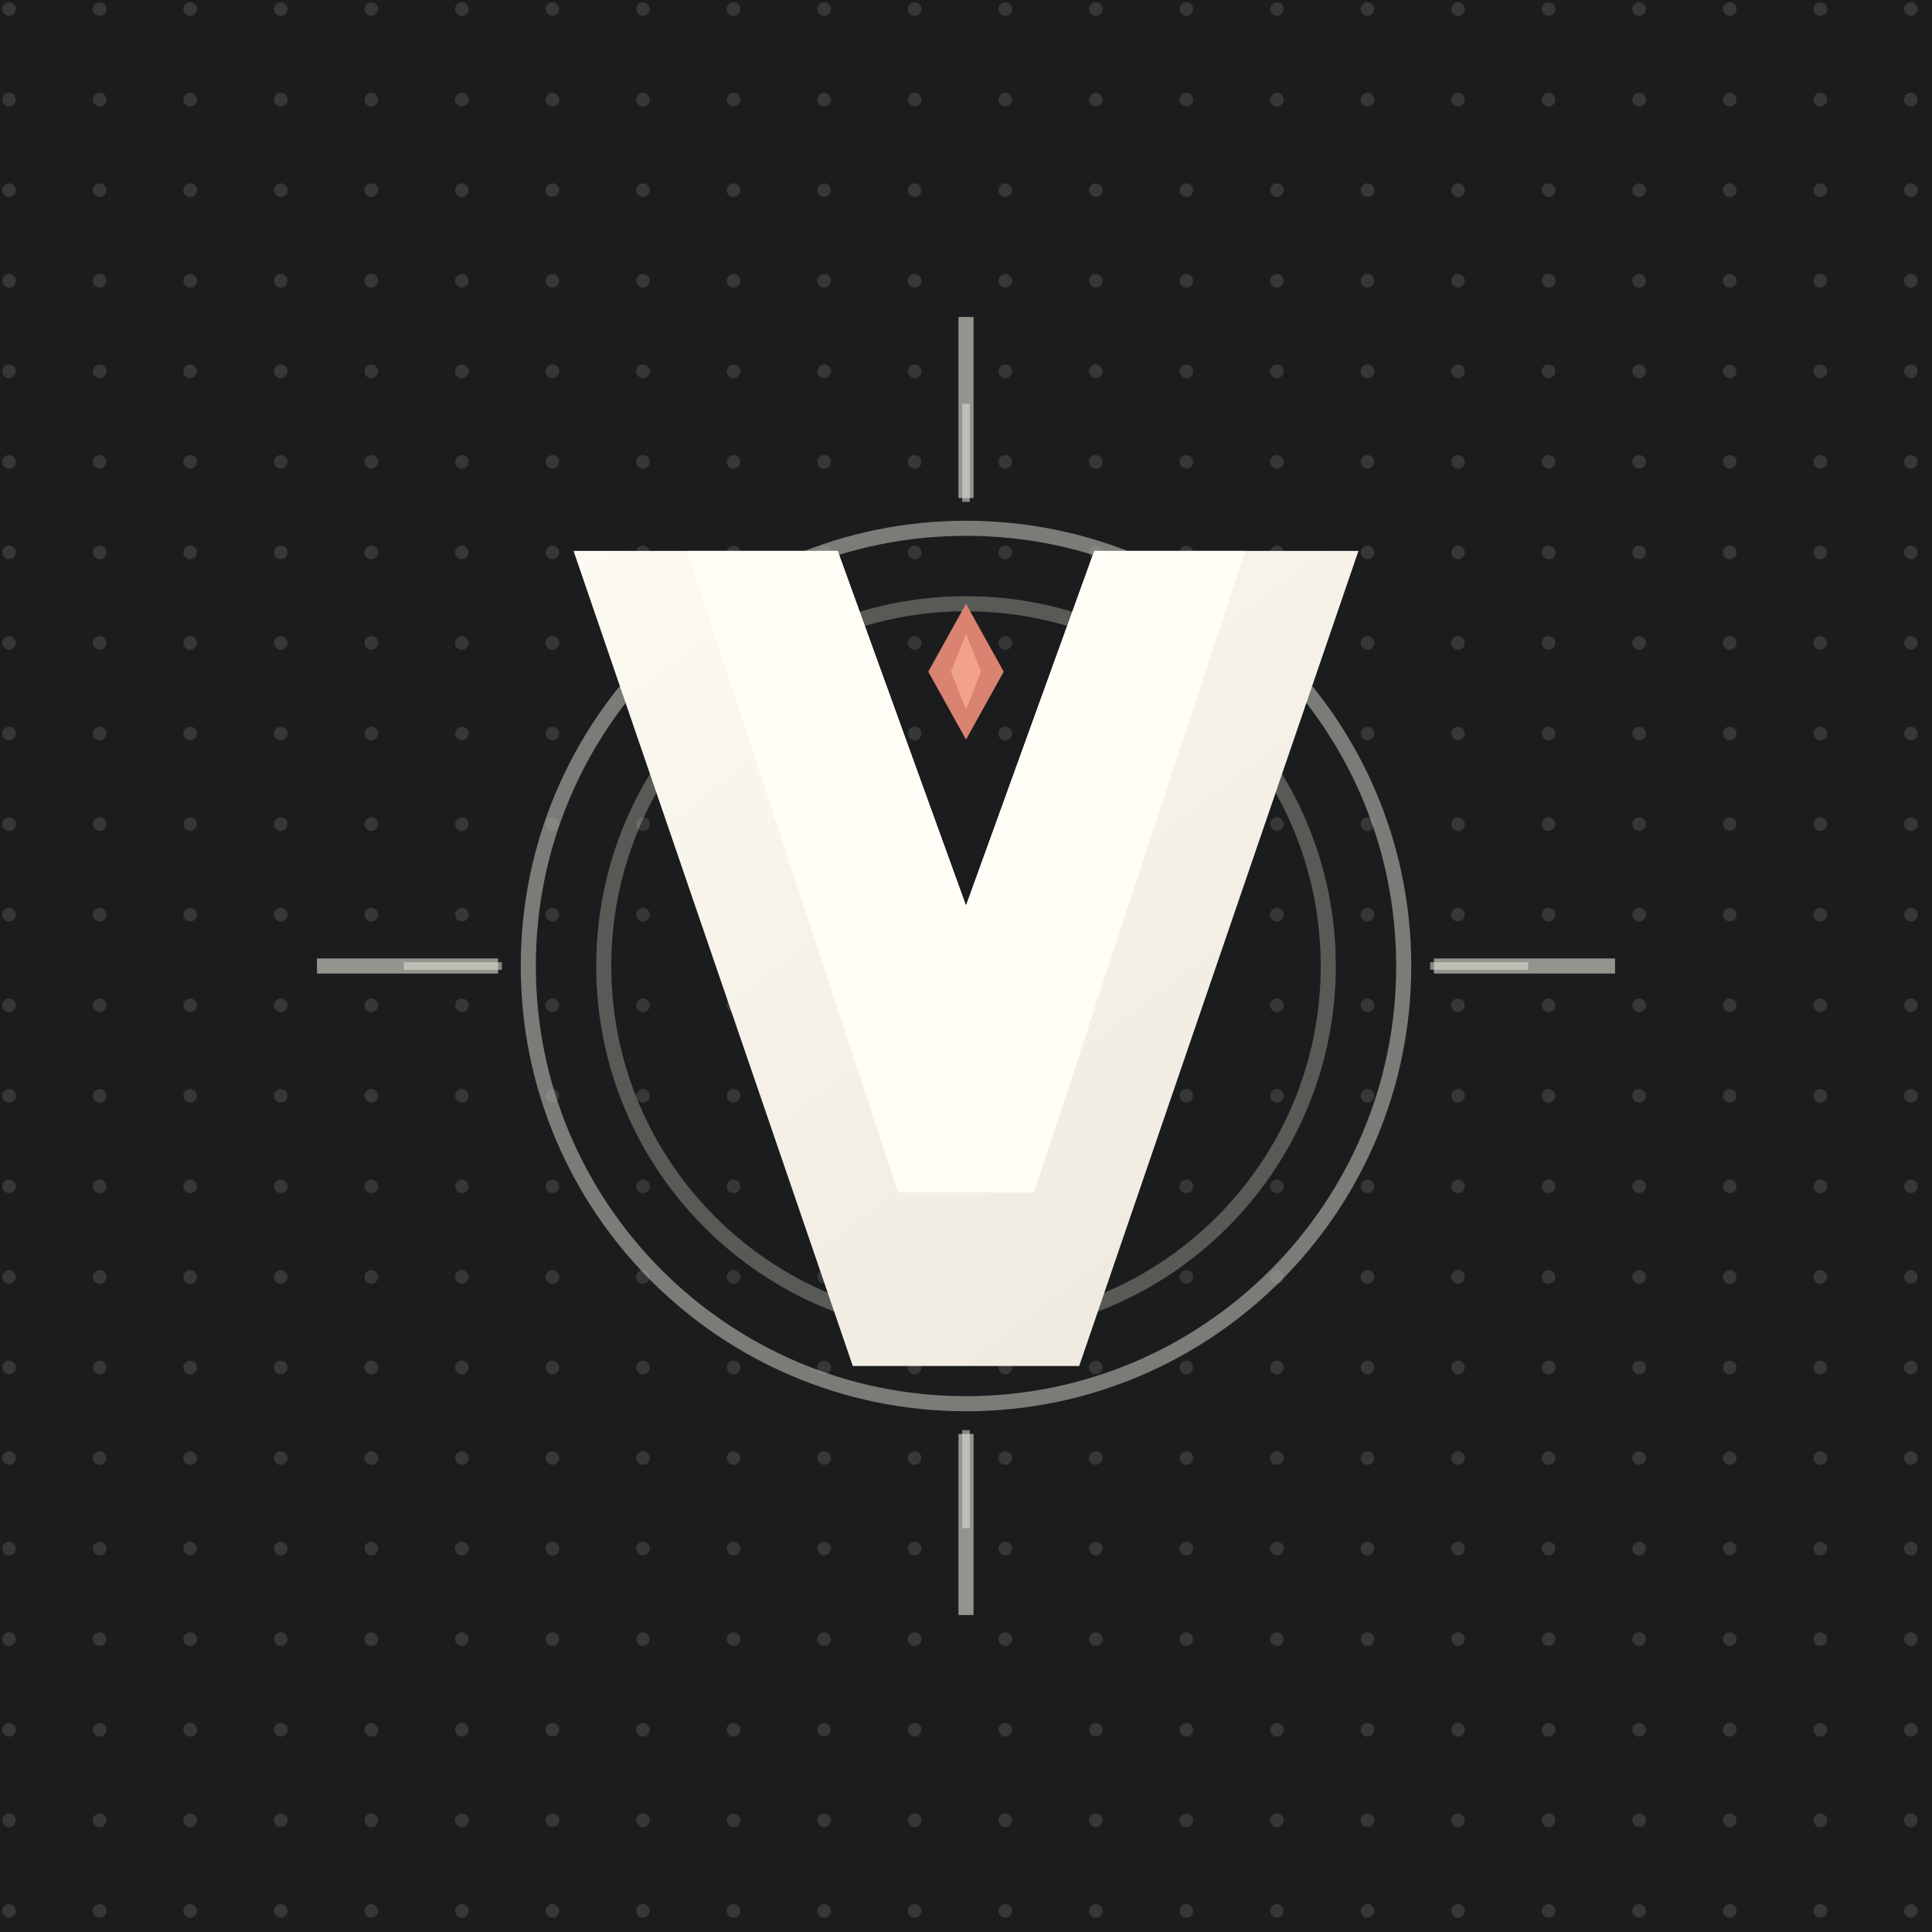
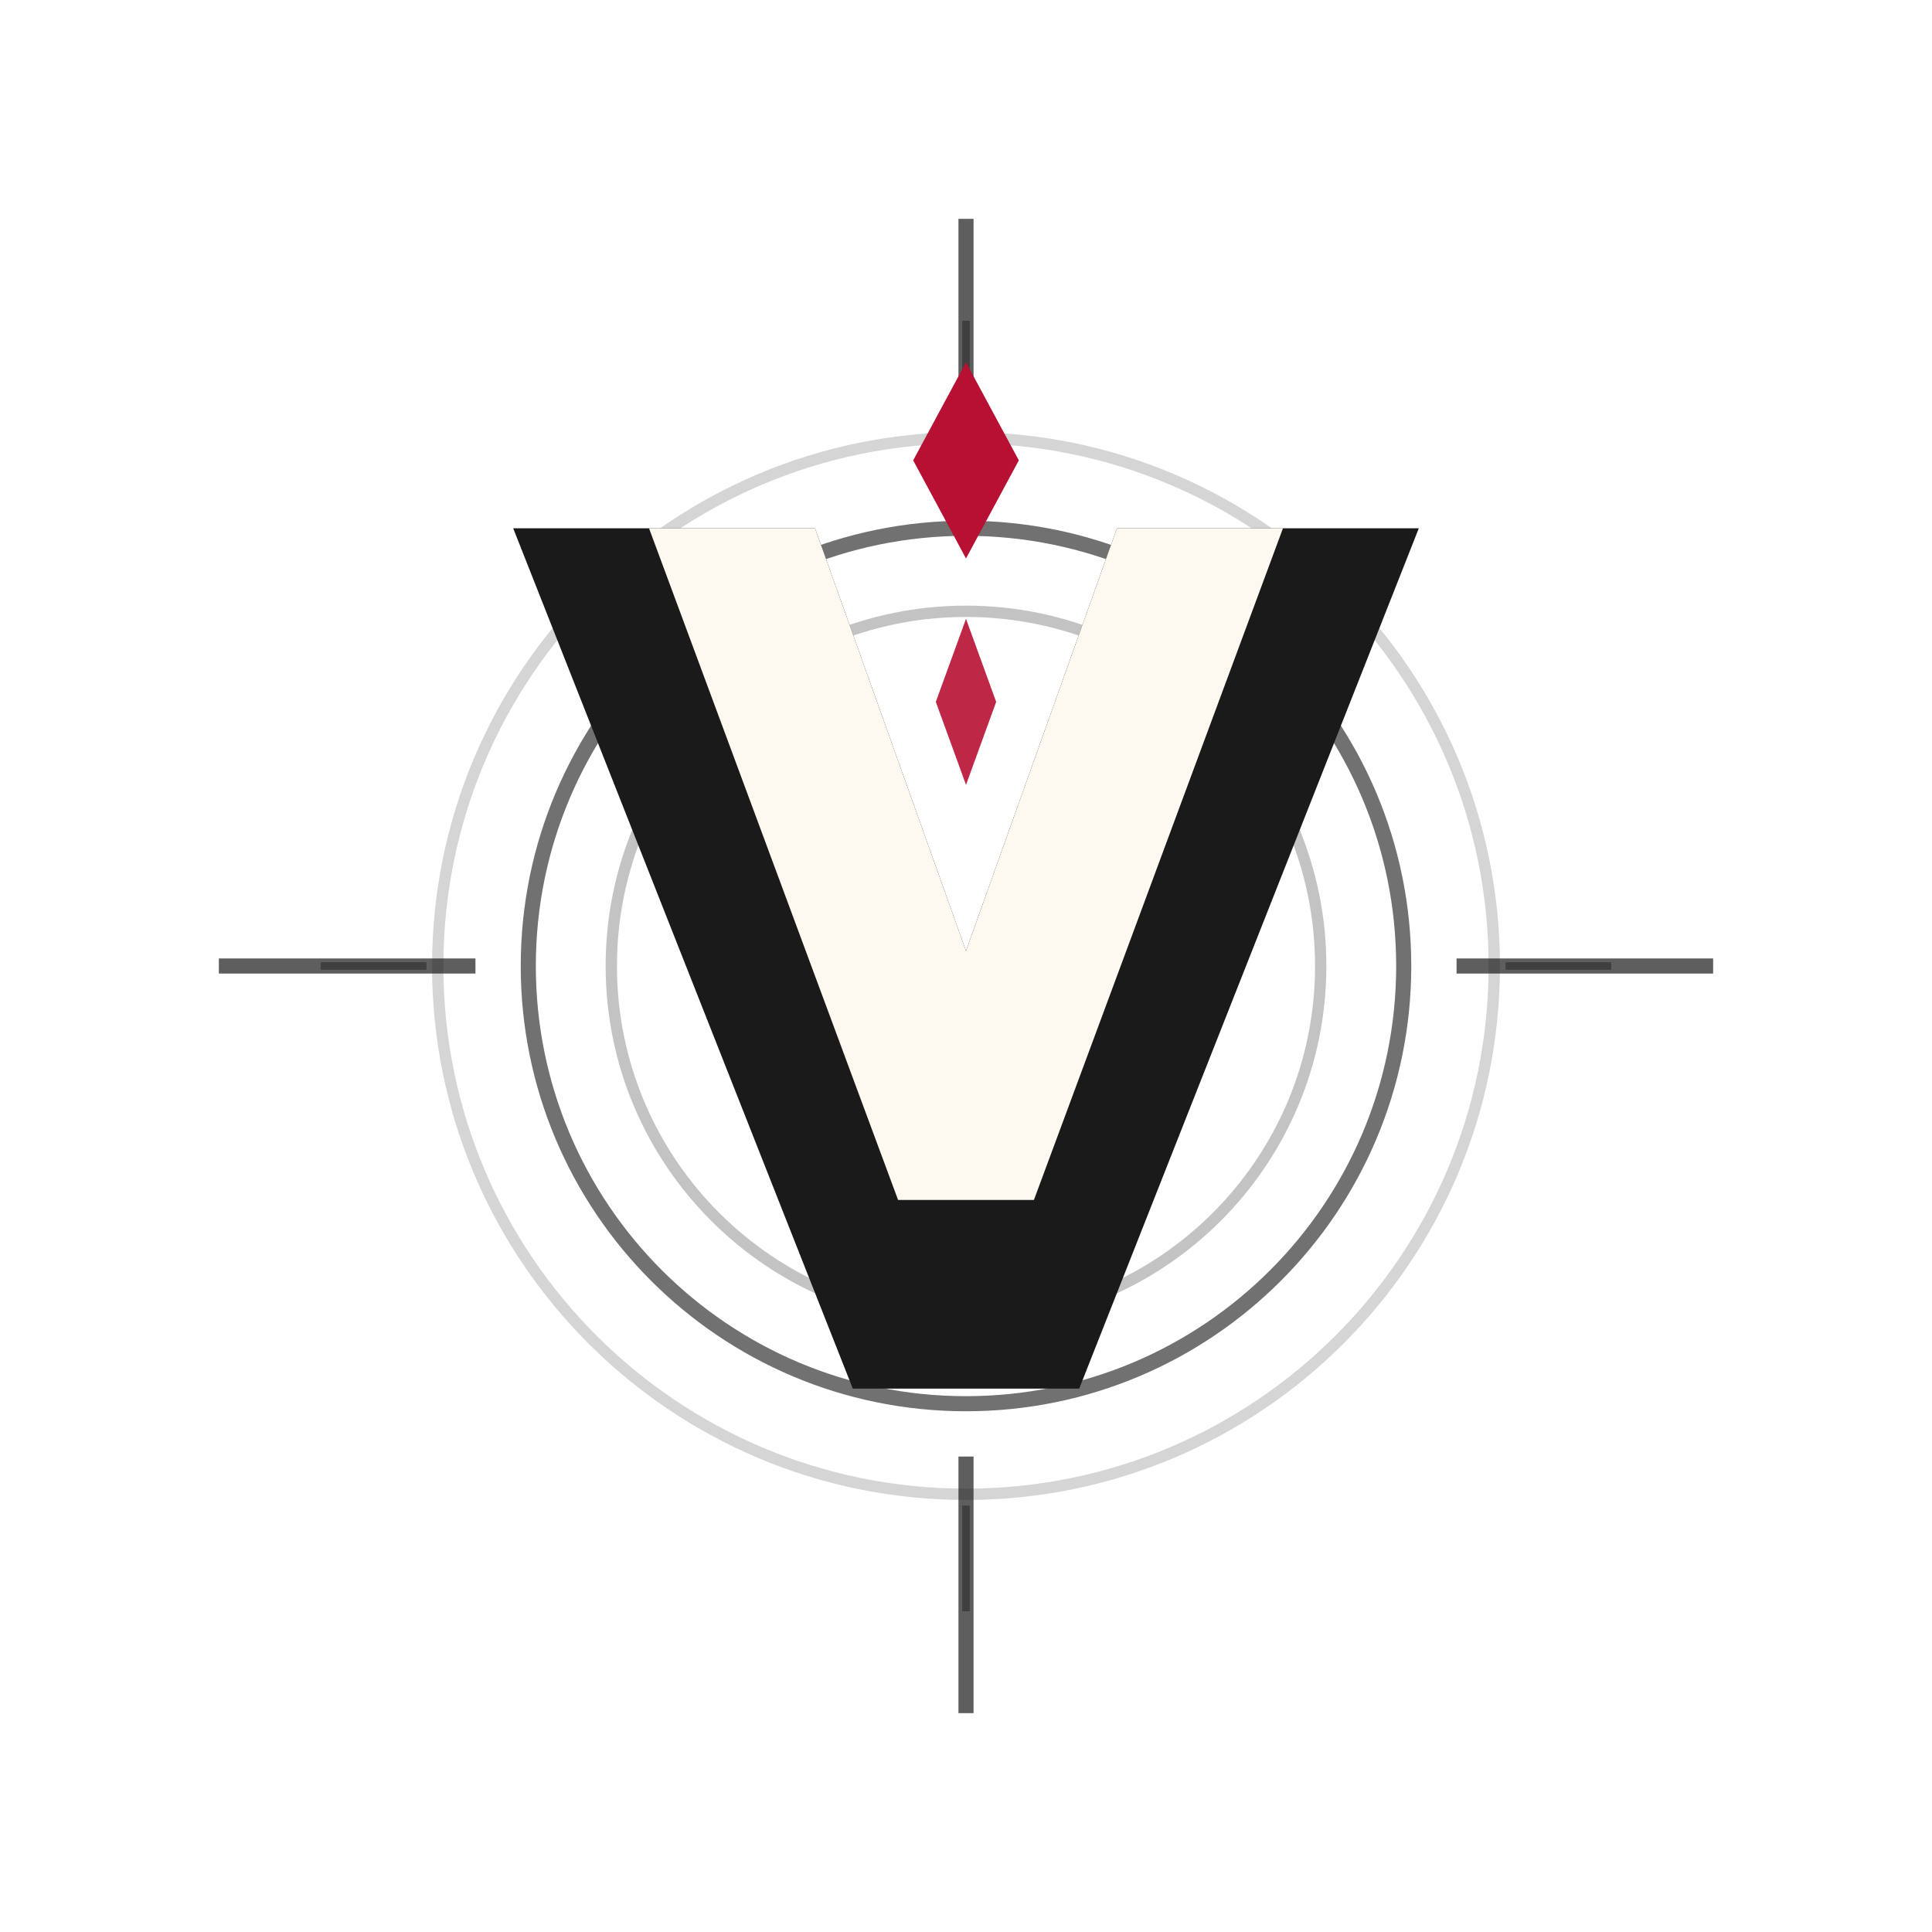
<svg xmlns="http://www.w3.org/2000/svg" viewBox="0 0 256 256" fill="none" role="img" aria-labelledby="title desc">
-   <defs>
-     <pattern id="dots" width="12" height="12" patternUnits="userSpaceOnUse">
-       <circle cx="1.2" cy="1.2" r="0.9" fill="#7D817F" fill-opacity="0.28" />
-     </pattern>
-     <linearGradient id="paper" x1="68" y1="48" x2="191" y2="210" gradientUnits="userSpaceOnUse">
-       <stop stop-color="#FFFDF6" />
-       <stop offset="1" stop-color="#EAE4D8" />
-     </linearGradient>
-   </defs>
-   <rect width="256" height="256" fill="#1A1C1D" />
-   <rect width="256" height="256" fill="url(#dots)" />
-   <g stroke="#B4B6AE" stroke-linecap="square">
+   <g stroke="#1A1A1A" stroke-linecap="square">
+     <circle cx="128" cy="128" r="70" stroke-opacity="0.18" stroke-width="1.5" />
    <circle cx="128" cy="128" r="58" stroke-opacity="0.62" stroke-width="2" />
-     <circle cx="128" cy="128" r="48" stroke-opacity="0.4" stroke-width="2" />
-     <path d="M128 43V65M128 191V213M43 128H65M191 128H213" stroke-opacity="0.78" stroke-width="2" />
-     <path d="M128 54V66M128 190V202M54 128H66M190 128H202" stroke="#E0E0D5" stroke-opacity="0.55" />
+     <circle cx="128" cy="128" r="47" stroke-opacity="0.26" stroke-width="1.5" />
+     <path d="M128 30V62M128 194V226M30 128H62M194 128H226" stroke-opacity="0.7" stroke-width="2" />
+     <path d="M128 43V56M128 200V213M43 128H56M200 128H213" stroke-opacity="0.45" />
  </g>
-   <path d="M128 80L133 89L128 98L123 89L128 80Z" fill="#D98370" />
-   <path d="M128 84L130 89L128 94L126 89L128 84Z" fill="#F2A18B" />
-   <path d="M76 73H111L128 120L145 73H180L143 181H113L76 73Z" fill="url(#paper)" />
-   <path d="M91 73H111L128 120L145 73H165L137 158H119L91 73Z" fill="#FFFDF6" />
+   <path d="M128 48L135 61L128 74L121 61L128 48Z" fill="#B71032" />
+   <path d="M68 70H108L128 126L148 70H188L143 184H113L68 70Z" fill="#1A1A1A" />
+   <path d="M86 70H108L128 126L148 70H170L137 159H119L86 70Z" fill="#FEF9F0" />
+   <path d="M124 93L128 104L132 93L128 82L124 93Z" fill="#B71032" fill-opacity="0.9" />
</svg>
